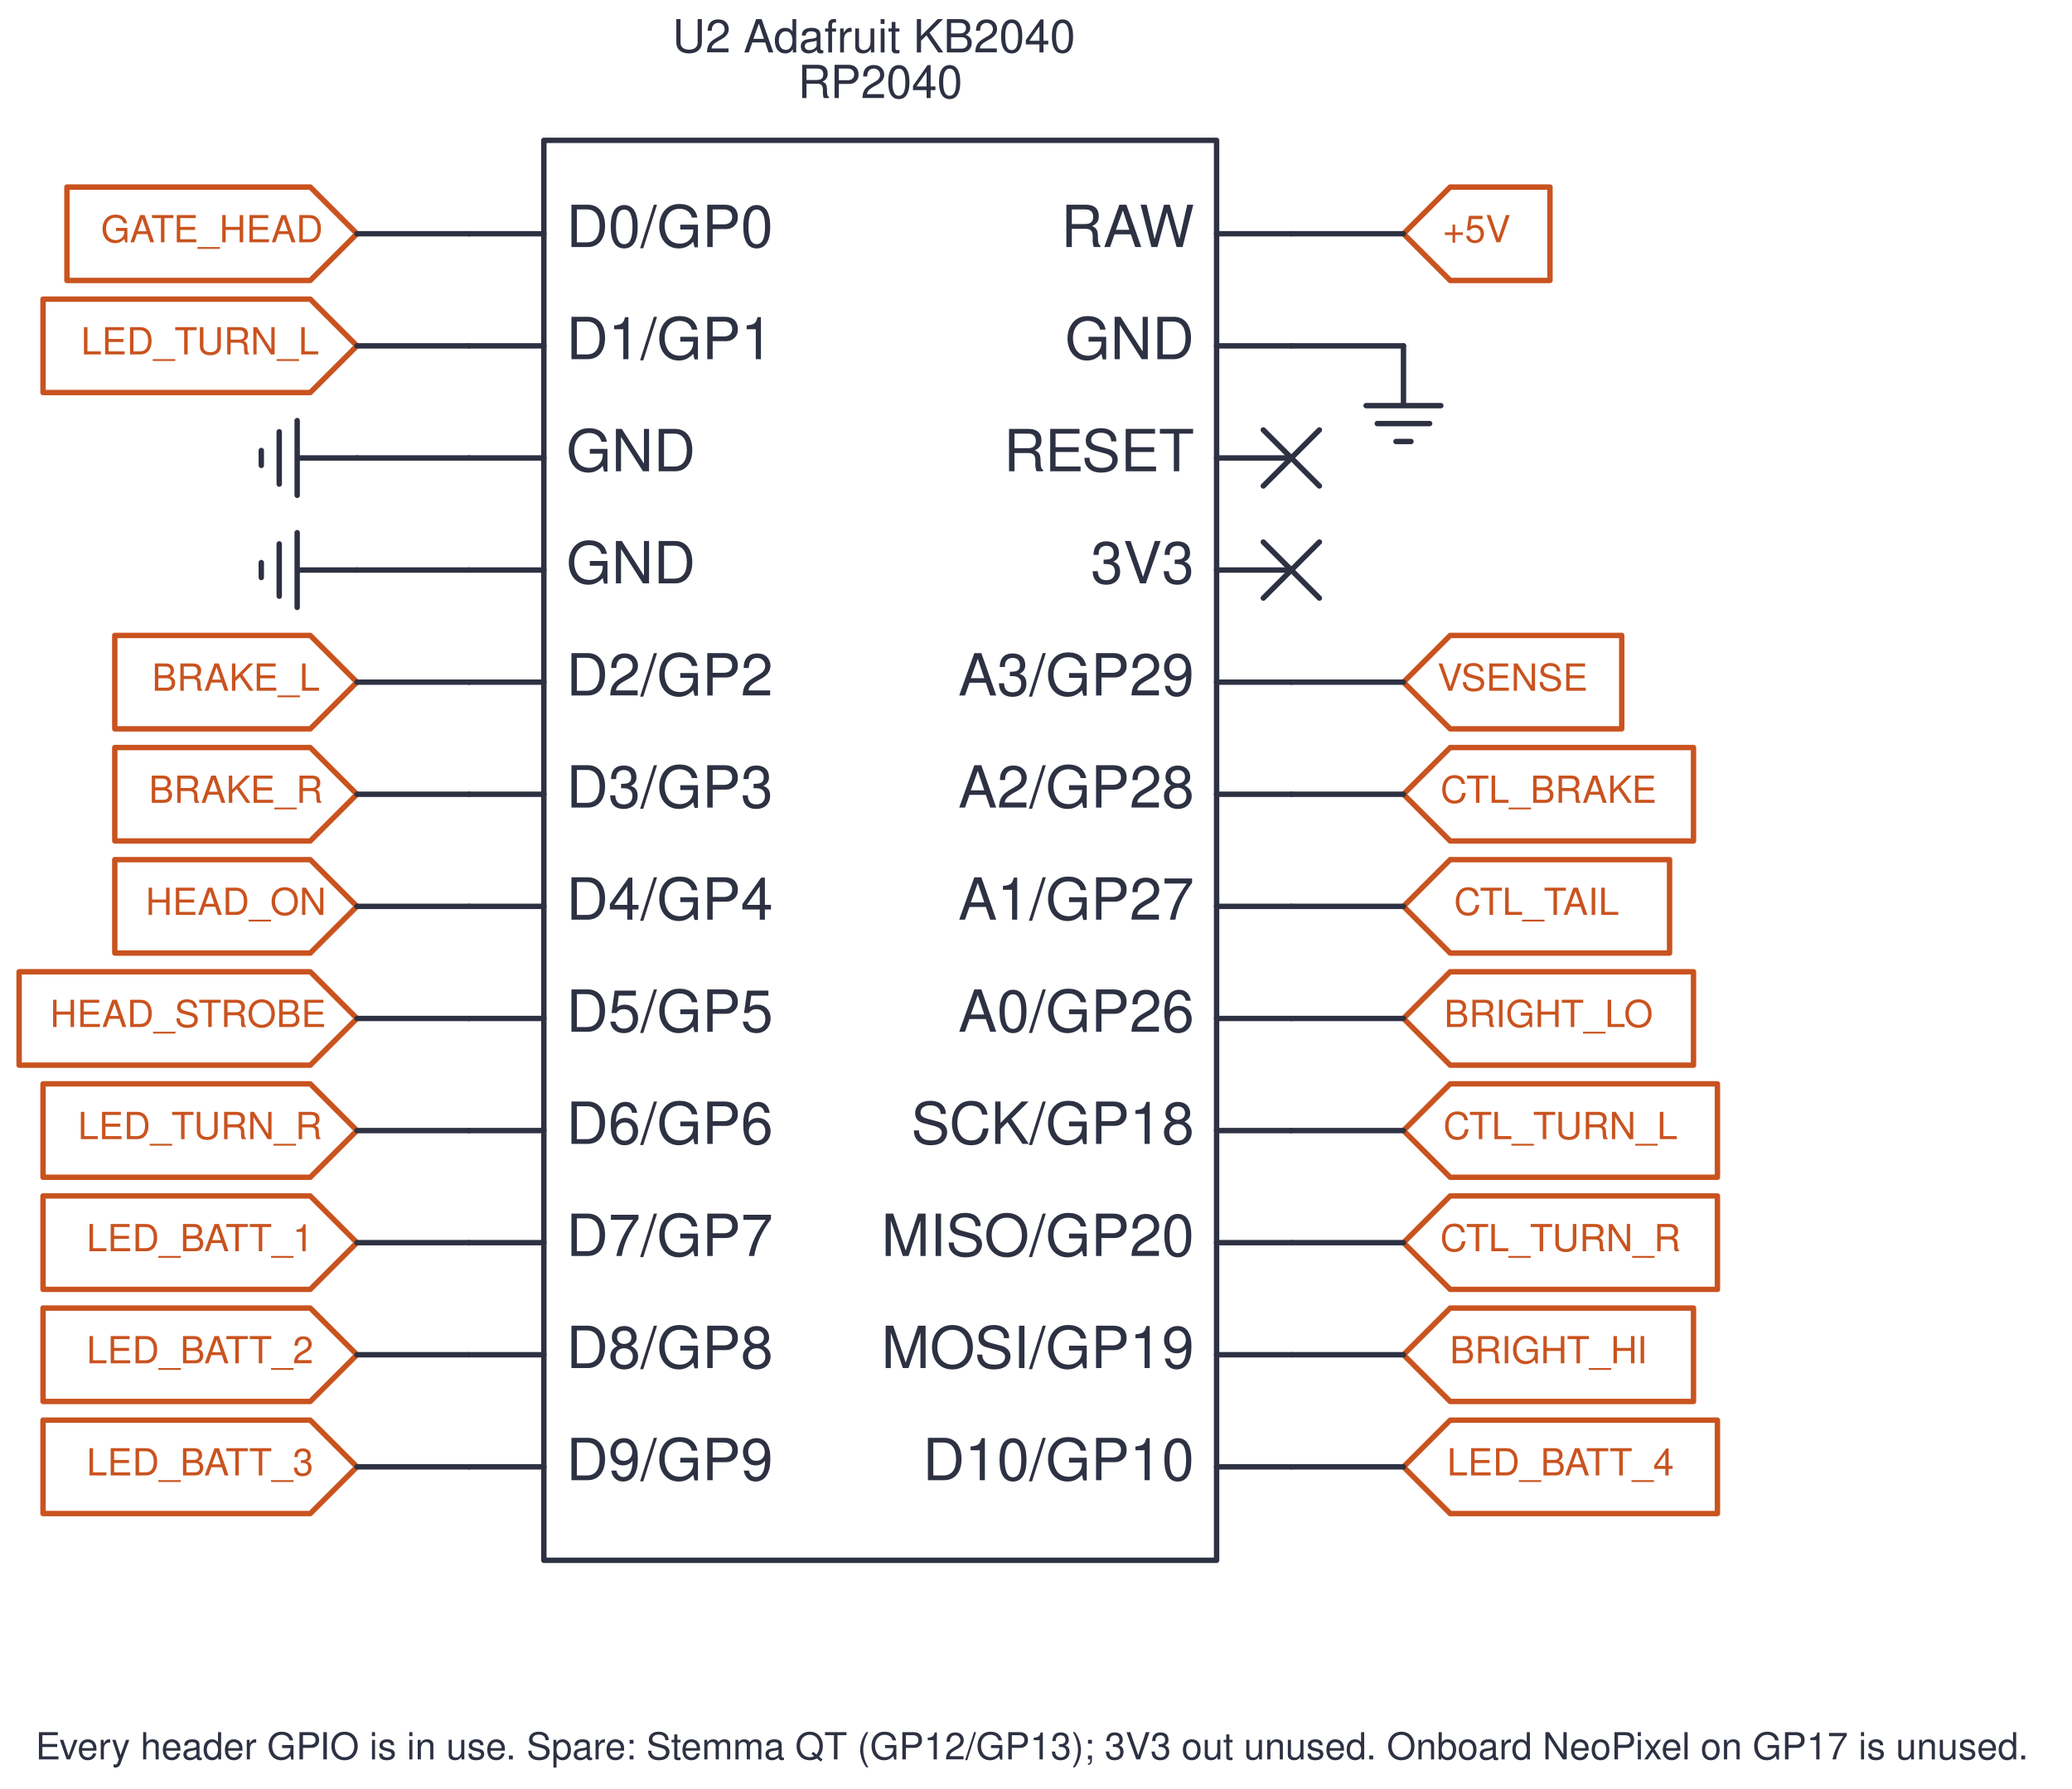
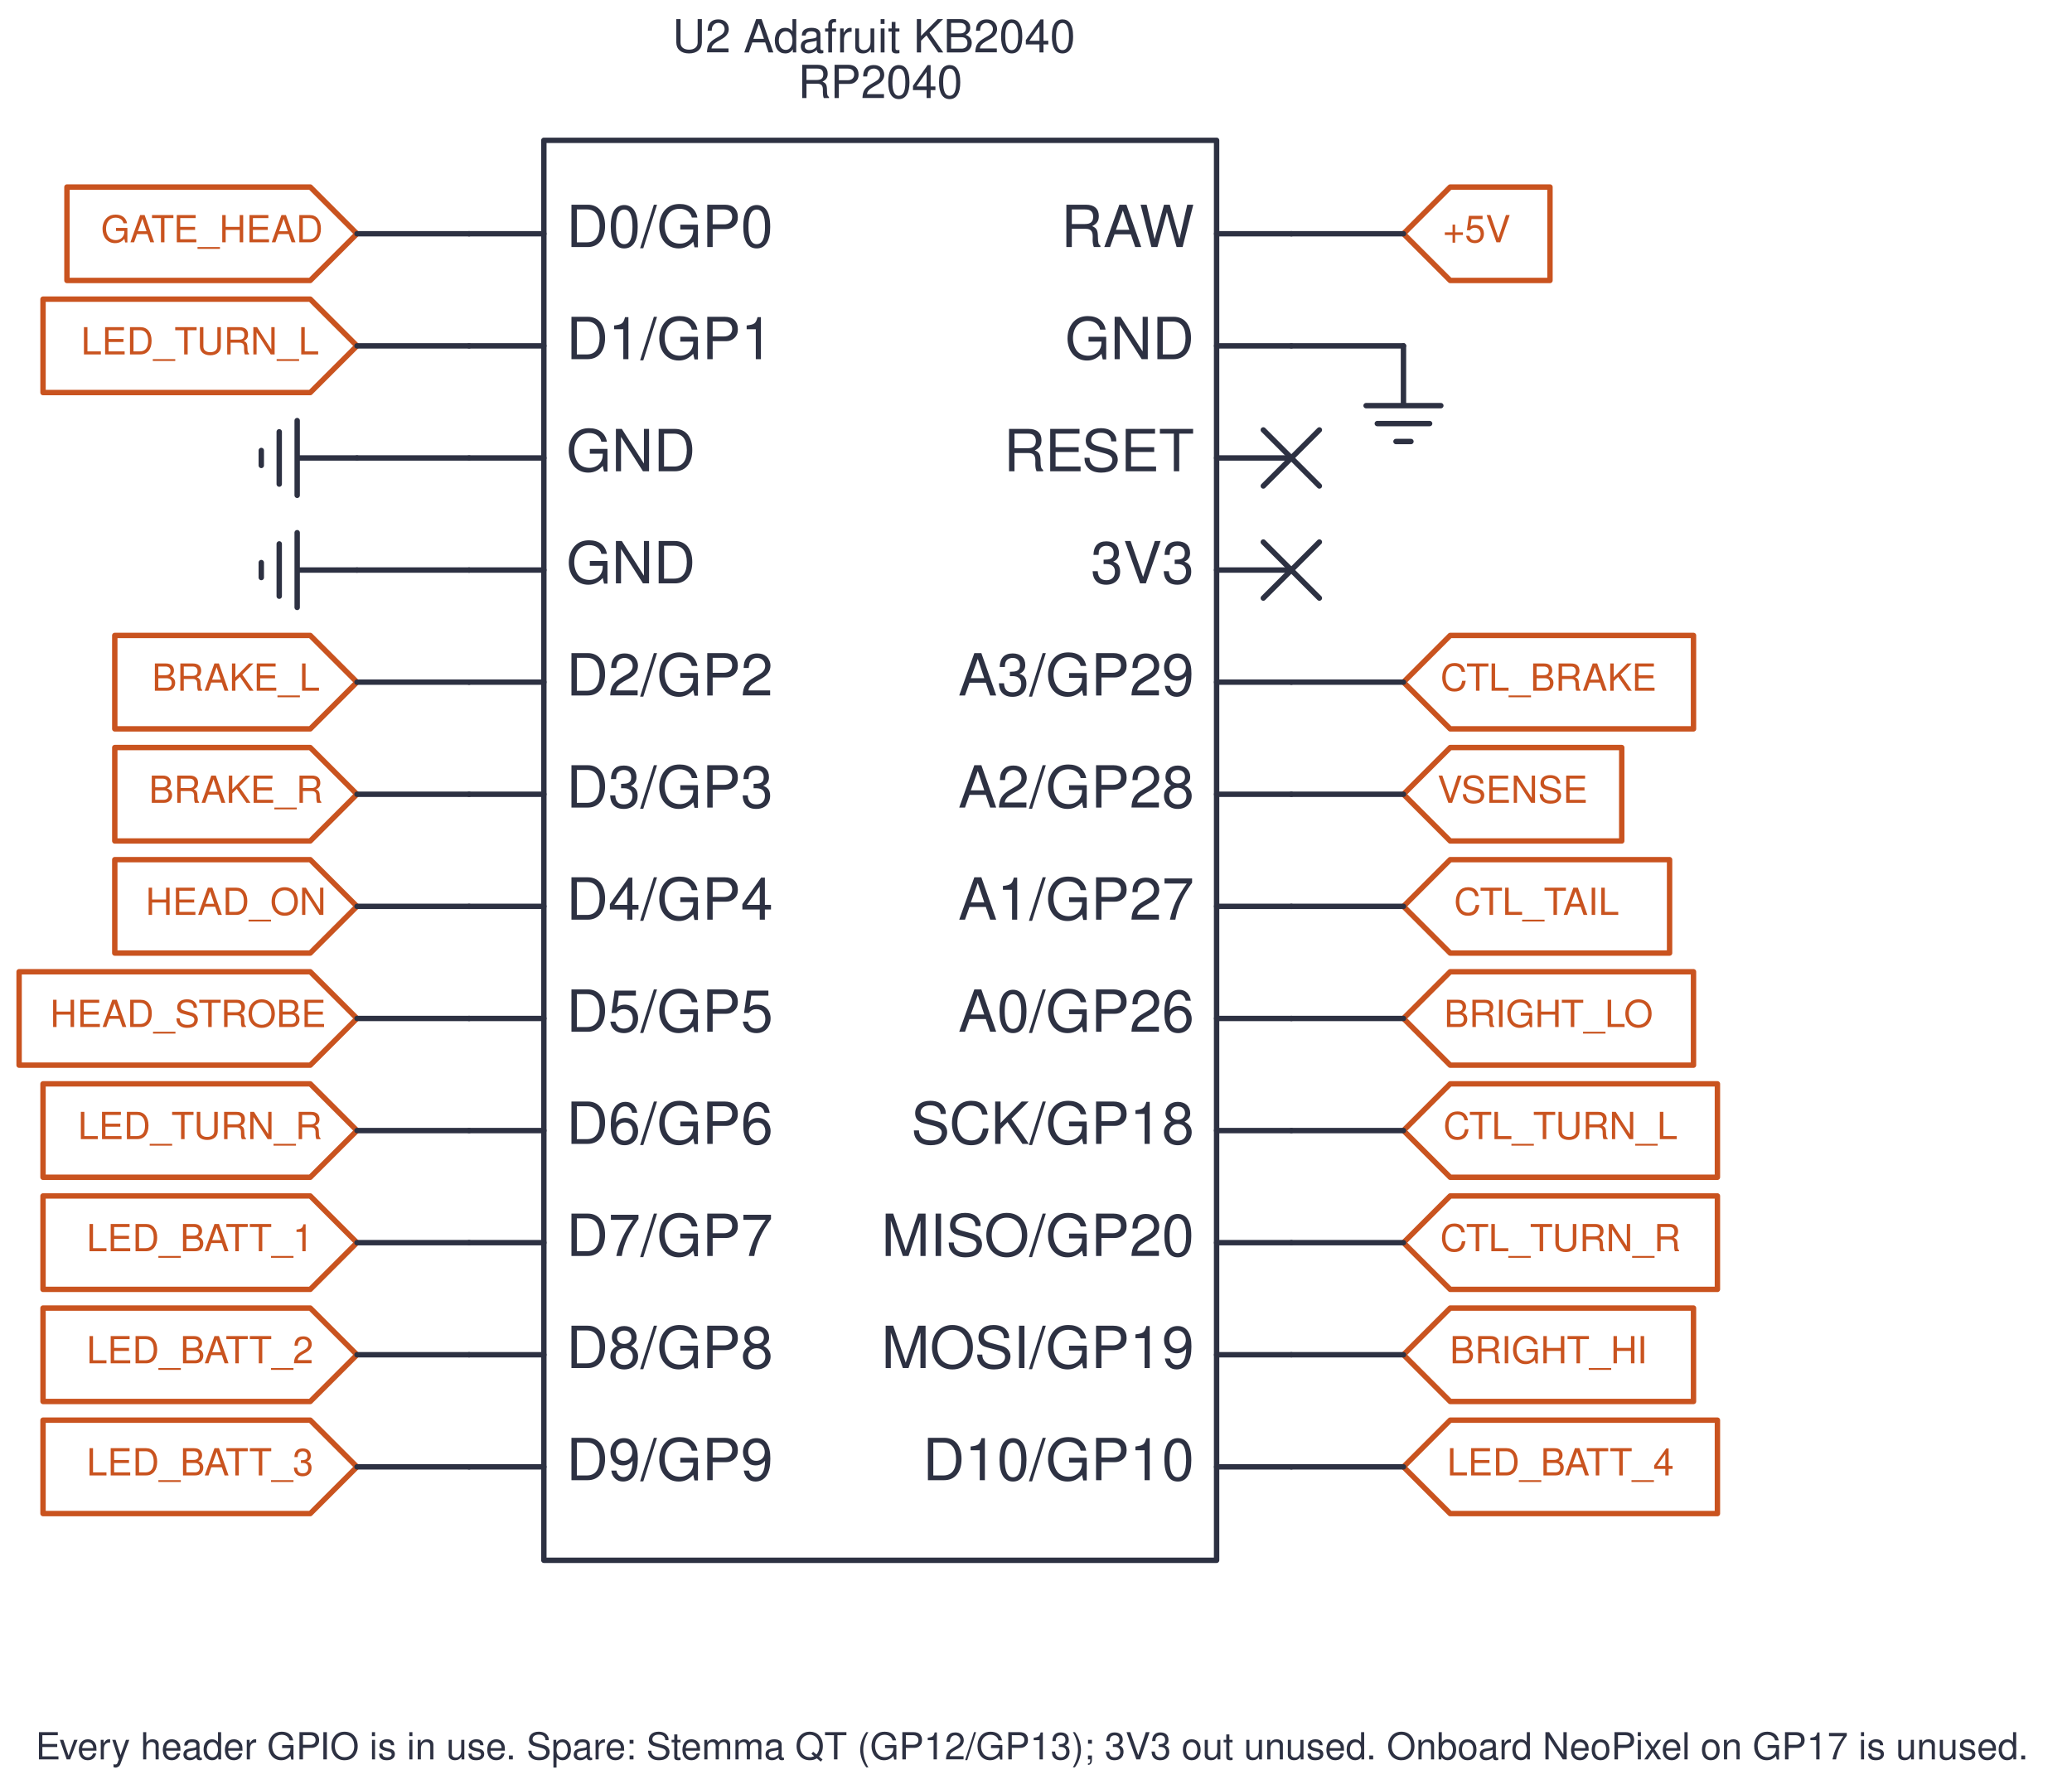
<svg xmlns="http://www.w3.org/2000/svg" xml:lang="en" height="430.8pt" width="498.944pt" viewBox="-130.96 -375.8 498.944 430.8" style="background-color:white;">
  <polygon points="-45,-319.5 -56.25,-308.25 -114.84,-308.25 -114.84,-330.75 -56.25,-330.75 " style="stroke:#c9531f;fill:none;stroke-width:1.3;stroke-dasharray:-;stroke-linecap:round;stroke-linejoin:round;" />
  <polygon points="-45,-292.5 -56.25,-281.25 -120.6,-281.25 -120.6,-303.75 -56.25,-303.75 " style="stroke:#c9531f;fill:none;stroke-width:1.3;stroke-dasharray:-;stroke-linecap:round;stroke-linejoin:round;" />
  <polygon points="-45,-211.5 -56.25,-200.25 -103.32,-200.25 -103.32,-222.75 -56.25,-222.75 " style="stroke:#c9531f;fill:none;stroke-width:1.3;stroke-dasharray:-;stroke-linecap:round;stroke-linejoin:round;" />
  <polygon points="-45,-184.5 -56.25,-173.25 -103.32,-173.25 -103.32,-195.75 -56.25,-195.75 " style="stroke:#c9531f;fill:none;stroke-width:1.3;stroke-dasharray:-;stroke-linecap:round;stroke-linejoin:round;" />
  <polygon points="-45,-157.5 -56.25,-146.25 -103.32,-146.25 -103.32,-168.75 -56.25,-168.75 " style="stroke:#c9531f;fill:none;stroke-width:1.3;stroke-dasharray:-;stroke-linecap:round;stroke-linejoin:round;" />
  <polygon points="-45,-130.5 -56.25,-119.25 -126.36,-119.25 -126.36,-141.75 -56.25,-141.75 " style="stroke:#c9531f;fill:none;stroke-width:1.3;stroke-dasharray:-;stroke-linecap:round;stroke-linejoin:round;" />
  <polygon points="-45,-103.5 -56.25,-92.25 -120.6,-92.25 -120.6,-114.75 -56.25,-114.75 " style="stroke:#c9531f;fill:none;stroke-width:1.3;stroke-dasharray:-;stroke-linecap:round;stroke-linejoin:round;" />
  <polygon points="-45,-76.5 -56.25,-65.25 -120.6,-65.25 -120.6,-87.75 -56.25,-87.75 " style="stroke:#c9531f;fill:none;stroke-width:1.3;stroke-dasharray:-;stroke-linecap:round;stroke-linejoin:round;" />
  <polygon points="-45,-49.5 -56.25,-38.25 -120.6,-38.25 -120.6,-60.75 -56.25,-60.75 " style="stroke:#c9531f;fill:none;stroke-width:1.3;stroke-dasharray:-;stroke-linecap:round;stroke-linejoin:round;" />
  <polygon points="-45,-22.5 -56.25,-11.25 -120.6,-11.25 -120.6,-33.75 -56.25,-33.75 " style="stroke:#c9531f;fill:none;stroke-width:1.3;stroke-dasharray:-;stroke-linecap:round;stroke-linejoin:round;" />
  <polygon points="207,-319.5 218.25,-330.75 242.28,-330.75 242.28,-308.25 218.25,-308.25 " style="stroke:#c9531f;fill:none;stroke-width:1.3;stroke-dasharray:-;stroke-linecap:round;stroke-linejoin:round;" />
-   <polygon points="207,-211.5 218.25,-222.75 259.56,-222.75 259.56,-200.25 218.25,-200.25 " style="stroke:#c9531f;fill:none;stroke-width:1.3;stroke-dasharray:-;stroke-linecap:round;stroke-linejoin:round;" />
-   <polygon points="207,-184.5 218.25,-195.75 276.84,-195.75 276.84,-173.25 218.25,-173.25 " style="stroke:#c9531f;fill:none;stroke-width:1.3;stroke-dasharray:-;stroke-linecap:round;stroke-linejoin:round;" />
+   <polygon points="207,-211.5 218.25,-222.75 276.84,-222.75 276.84,-200.25 218.25,-200.25 " style="stroke:#c9531f;fill:none;stroke-width:1.3;stroke-dasharray:-;stroke-linecap:round;stroke-linejoin:round;" />
+   <polygon points="207,-184.5 218.25,-195.75 259.56,-195.75 259.56,-173.25 218.25,-173.25 " style="stroke:#c9531f;fill:none;stroke-width:1.3;stroke-dasharray:-;stroke-linecap:round;stroke-linejoin:round;" />
  <polygon points="207,-157.5 218.25,-168.75 271.08,-168.75 271.08,-146.25 218.25,-146.25 " style="stroke:#c9531f;fill:none;stroke-width:1.3;stroke-dasharray:-;stroke-linecap:round;stroke-linejoin:round;" />
  <polygon points="207,-130.5 218.25,-141.75 276.84,-141.75 276.84,-119.25 218.25,-119.25 " style="stroke:#c9531f;fill:none;stroke-width:1.3;stroke-dasharray:-;stroke-linecap:round;stroke-linejoin:round;" />
  <polygon points="207,-103.5 218.25,-114.75 282.6,-114.75 282.6,-92.25 218.25,-92.25 " style="stroke:#c9531f;fill:none;stroke-width:1.3;stroke-dasharray:-;stroke-linecap:round;stroke-linejoin:round;" />
  <polygon points="207,-76.5 218.25,-87.75 282.6,-87.75 282.6,-65.25 218.25,-65.25 " style="stroke:#c9531f;fill:none;stroke-width:1.3;stroke-dasharray:-;stroke-linecap:round;stroke-linejoin:round;" />
  <polygon points="207,-49.5 218.25,-60.75 276.84,-60.75 276.84,-38.25 218.25,-38.25 " style="stroke:#c9531f;fill:none;stroke-width:1.3;stroke-dasharray:-;stroke-linecap:round;stroke-linejoin:round;" />
  <polygon points="207,-22.5 218.25,-33.75 282.6,-33.75 282.6,-11.25 218.25,-11.25 " style="stroke:#c9531f;fill:none;stroke-width:1.3;stroke-dasharray:-;stroke-linecap:round;stroke-linejoin:round;" />
  <path d="M 0.0,-0.0 L 162,-0 L 162,-342 L 0,-342 L 0,-0" style="stroke:#2d3142;fill:none;stroke-width:1.3;stroke-dasharray:-;stroke-linecap:round;stroke-linejoin:round;" />
  <path d="M 0.0,-22.5 L -18,-22.5" style="stroke:#2d3142;fill:none;stroke-width:1.3;stroke-dasharray:-;stroke-linecap:round;stroke-linejoin:round;" />
  <path d="M 0.0,-49.5 L -18,-49.5" style="stroke:#2d3142;fill:none;stroke-width:1.3;stroke-dasharray:-;stroke-linecap:round;stroke-linejoin:round;" />
  <path d="M 0.0,-76.5 L -18,-76.5" style="stroke:#2d3142;fill:none;stroke-width:1.3;stroke-dasharray:-;stroke-linecap:round;stroke-linejoin:round;" />
  <path d="M 0.0,-103.5 L -18,-103.5" style="stroke:#2d3142;fill:none;stroke-width:1.3;stroke-dasharray:-;stroke-linecap:round;stroke-linejoin:round;" />
  <path d="M 0.0,-130.5 L -18,-130.5" style="stroke:#2d3142;fill:none;stroke-width:1.3;stroke-dasharray:-;stroke-linecap:round;stroke-linejoin:round;" />
  <path d="M 0.0,-157.5 L -18,-157.5" style="stroke:#2d3142;fill:none;stroke-width:1.3;stroke-dasharray:-;stroke-linecap:round;stroke-linejoin:round;" />
  <path d="M 0.0,-184.5 L -18,-184.5" style="stroke:#2d3142;fill:none;stroke-width:1.3;stroke-dasharray:-;stroke-linecap:round;stroke-linejoin:round;" />
  <path d="M 0.0,-211.5 L -18,-211.5" style="stroke:#2d3142;fill:none;stroke-width:1.3;stroke-dasharray:-;stroke-linecap:round;stroke-linejoin:round;" />
  <path d="M 0.0,-238.5 L -18,-238.5" style="stroke:#2d3142;fill:none;stroke-width:1.3;stroke-dasharray:-;stroke-linecap:round;stroke-linejoin:round;" />
  <path d="M 0.0,-265.5 L -18,-265.5" style="stroke:#2d3142;fill:none;stroke-width:1.3;stroke-dasharray:-;stroke-linecap:round;stroke-linejoin:round;" />
  <path d="M 0.0,-292.5 L -18,-292.5" style="stroke:#2d3142;fill:none;stroke-width:1.3;stroke-dasharray:-;stroke-linecap:round;stroke-linejoin:round;" />
  <path d="M 0.0,-319.5 L -18,-319.5" style="stroke:#2d3142;fill:none;stroke-width:1.3;stroke-dasharray:-;stroke-linecap:round;stroke-linejoin:round;" />
  <path d="M 162.0,-22.5 L 180,-22.5" style="stroke:#2d3142;fill:none;stroke-width:1.3;stroke-dasharray:-;stroke-linecap:round;stroke-linejoin:round;" />
  <path d="M 162.0,-49.5 L 180,-49.5" style="stroke:#2d3142;fill:none;stroke-width:1.3;stroke-dasharray:-;stroke-linecap:round;stroke-linejoin:round;" />
  <path d="M 162.0,-76.5 L 180,-76.5" style="stroke:#2d3142;fill:none;stroke-width:1.3;stroke-dasharray:-;stroke-linecap:round;stroke-linejoin:round;" />
  <path d="M 162.0,-103.5 L 180,-103.5" style="stroke:#2d3142;fill:none;stroke-width:1.3;stroke-dasharray:-;stroke-linecap:round;stroke-linejoin:round;" />
  <path d="M 162.0,-130.5 L 180,-130.5" style="stroke:#2d3142;fill:none;stroke-width:1.3;stroke-dasharray:-;stroke-linecap:round;stroke-linejoin:round;" />
  <path d="M 162.0,-157.5 L 180,-157.5" style="stroke:#2d3142;fill:none;stroke-width:1.3;stroke-dasharray:-;stroke-linecap:round;stroke-linejoin:round;" />
  <path d="M 162.0,-184.5 L 180,-184.5" style="stroke:#2d3142;fill:none;stroke-width:1.3;stroke-dasharray:-;stroke-linecap:round;stroke-linejoin:round;" />
  <path d="M 162.0,-211.5 L 180,-211.5" style="stroke:#2d3142;fill:none;stroke-width:1.3;stroke-dasharray:-;stroke-linecap:round;stroke-linejoin:round;" />
  <path d="M 162.0,-238.5 L 180,-238.5" style="stroke:#2d3142;fill:none;stroke-width:1.3;stroke-dasharray:-;stroke-linecap:round;stroke-linejoin:round;" />
  <path d="M 162.0,-265.5 L 180,-265.5" style="stroke:#2d3142;fill:none;stroke-width:1.3;stroke-dasharray:-;stroke-linecap:round;stroke-linejoin:round;" />
  <path d="M 162.0,-292.5 L 180,-292.5" style="stroke:#2d3142;fill:none;stroke-width:1.3;stroke-dasharray:-;stroke-linecap:round;stroke-linejoin:round;" />
  <path d="M 162.0,-319.5 L 180,-319.5" style="stroke:#2d3142;fill:none;stroke-width:1.3;stroke-dasharray:-;stroke-linecap:round;stroke-linejoin:round;" />
  <path d="M -18.0,-319.5 L -31.5,-319.5 L -45,-319.5" style="stroke:#2d3142;fill:none;stroke-width:1.3;stroke-dasharray:-;stroke-linecap:round;stroke-linejoin:round;" />
  <path d="M -18.0,-292.5 L -31.5,-292.5 L -45,-292.5" style="stroke:#2d3142;fill:none;stroke-width:1.3;stroke-dasharray:-;stroke-linecap:round;stroke-linejoin:round;" />
  <path d="M -18.0,-265.5 L -31.5,-265.5 L -45,-265.5" style="stroke:#2d3142;fill:none;stroke-width:1.3;stroke-dasharray:-;stroke-linecap:round;stroke-linejoin:round;" />
  <path d="M -45.0,-265.5 L -59.4,-265.5 L -59.4,-274.5 L -59.4,-256.5 M -63.72,-271.8 L -63.72,-259.2 M -68.04,-267.3 L -68.04,-263.7" style="stroke:#2d3142;fill:none;stroke-width:1.3;stroke-dasharray:-;stroke-linecap:round;stroke-linejoin:round;" />
  <path d="M -18.0,-238.5 L -31.5,-238.5 L -45,-238.5" style="stroke:#2d3142;fill:none;stroke-width:1.3;stroke-dasharray:-;stroke-linecap:round;stroke-linejoin:round;" />
  <path d="M -45.0,-238.5 L -59.4,-238.5 L -59.4,-247.5 L -59.4,-229.5 M -63.72,-244.8 L -63.72,-232.2 M -68.04,-240.3 L -68.04,-236.7" style="stroke:#2d3142;fill:none;stroke-width:1.3;stroke-dasharray:-;stroke-linecap:round;stroke-linejoin:round;" />
  <path d="M -18.0,-211.5 L -31.5,-211.5 L -45,-211.5" style="stroke:#2d3142;fill:none;stroke-width:1.3;stroke-dasharray:-;stroke-linecap:round;stroke-linejoin:round;" />
  <path d="M -18.0,-184.5 L -31.5,-184.5 L -45,-184.5" style="stroke:#2d3142;fill:none;stroke-width:1.3;stroke-dasharray:-;stroke-linecap:round;stroke-linejoin:round;" />
  <path d="M -18.0,-157.5 L -31.5,-157.5 L -45,-157.5" style="stroke:#2d3142;fill:none;stroke-width:1.3;stroke-dasharray:-;stroke-linecap:round;stroke-linejoin:round;" />
  <path d="M -18.0,-130.5 L -31.5,-130.5 L -45,-130.5" style="stroke:#2d3142;fill:none;stroke-width:1.3;stroke-dasharray:-;stroke-linecap:round;stroke-linejoin:round;" />
  <path d="M -18.0,-103.5 L -31.5,-103.5 L -45,-103.5" style="stroke:#2d3142;fill:none;stroke-width:1.3;stroke-dasharray:-;stroke-linecap:round;stroke-linejoin:round;" />
  <path d="M -18.0,-76.5 L -31.5,-76.5 L -45,-76.5" style="stroke:#2d3142;fill:none;stroke-width:1.3;stroke-dasharray:-;stroke-linecap:round;stroke-linejoin:round;" />
  <path d="M -18.0,-49.5 L -31.5,-49.5 L -45,-49.5" style="stroke:#2d3142;fill:none;stroke-width:1.3;stroke-dasharray:-;stroke-linecap:round;stroke-linejoin:round;" />
  <path d="M -18.0,-22.5 L -31.5,-22.5 L -45,-22.5" style="stroke:#2d3142;fill:none;stroke-width:1.3;stroke-dasharray:-;stroke-linecap:round;stroke-linejoin:round;" />
  <path d="M 180.0,-319.5 L 193.5,-319.5 L 207,-319.5" style="stroke:#2d3142;fill:none;stroke-width:1.3;stroke-dasharray:-;stroke-linecap:round;stroke-linejoin:round;" />
  <path d="M 180.0,-292.5 L 193.5,-292.5 L 207,-292.5" style="stroke:#2d3142;fill:none;stroke-width:1.3;stroke-dasharray:-;stroke-linecap:round;stroke-linejoin:round;" />
  <path d="M 207.0,-292.5 L 207,-278.1 L 198,-278.1 L 216,-278.1 M 200.7,-273.78 L 213.3,-273.78 M 205.2,-269.46 L 208.8,-269.46" style="stroke:#2d3142;fill:none;stroke-width:1.3;stroke-dasharray:-;stroke-linecap:round;stroke-linejoin:round;" />
  <path d="M 173.25,-258.75 L 186.75,-272.25" style="stroke:#2d3142;fill:none;stroke-width:1.3;stroke-dasharray:-;stroke-linecap:round;stroke-linejoin:round;" />
  <path d="M 173.25,-272.25 L 186.75,-258.75" style="stroke:#2d3142;fill:none;stroke-width:1.3;stroke-dasharray:-;stroke-linecap:round;stroke-linejoin:round;" />
  <path d="M 173.25,-231.75 L 186.75,-245.25" style="stroke:#2d3142;fill:none;stroke-width:1.3;stroke-dasharray:-;stroke-linecap:round;stroke-linejoin:round;" />
  <path d="M 173.25,-245.25 L 186.75,-231.75" style="stroke:#2d3142;fill:none;stroke-width:1.3;stroke-dasharray:-;stroke-linecap:round;stroke-linejoin:round;" />
  <path d="M 180.0,-211.5 L 193.5,-211.5 L 207,-211.5" style="stroke:#2d3142;fill:none;stroke-width:1.3;stroke-dasharray:-;stroke-linecap:round;stroke-linejoin:round;" />
  <path d="M 180.0,-184.5 L 193.5,-184.5 L 207,-184.5" style="stroke:#2d3142;fill:none;stroke-width:1.3;stroke-dasharray:-;stroke-linecap:round;stroke-linejoin:round;" />
  <path d="M 180.0,-157.5 L 193.5,-157.5 L 207,-157.5" style="stroke:#2d3142;fill:none;stroke-width:1.3;stroke-dasharray:-;stroke-linecap:round;stroke-linejoin:round;" />
  <path d="M 180.0,-130.5 L 193.5,-130.5 L 207,-130.5" style="stroke:#2d3142;fill:none;stroke-width:1.3;stroke-dasharray:-;stroke-linecap:round;stroke-linejoin:round;" />
  <path d="M 180.0,-103.5 L 193.5,-103.5 L 207,-103.5" style="stroke:#2d3142;fill:none;stroke-width:1.3;stroke-dasharray:-;stroke-linecap:round;stroke-linejoin:round;" />
  <path d="M 180.0,-76.5 L 193.5,-76.5 L 207,-76.5" style="stroke:#2d3142;fill:none;stroke-width:1.3;stroke-dasharray:-;stroke-linecap:round;stroke-linejoin:round;" />
  <path d="M 180.0,-49.5 L 193.5,-49.5 L 207,-49.5" style="stroke:#2d3142;fill:none;stroke-width:1.3;stroke-dasharray:-;stroke-linecap:round;stroke-linejoin:round;" />
  <path d="M 180.0,-22.5 L 193.5,-22.5 L 207,-22.5" style="stroke:#2d3142;fill:none;stroke-width:1.3;stroke-dasharray:-;stroke-linecap:round;stroke-linejoin:round;" />
  <text x="5.4" y="-36.5" dominant-baseline="central" fill="#2d3142" font-size="14" font-family="Geist, Helvetica, Arial, sans-serif" text-anchor="start">
    <tspan x="5.4" dy="14">D9/GP9</tspan>
  </text>
  <text x="5.4" y="-63.5" dominant-baseline="central" fill="#2d3142" font-size="14" font-family="Geist, Helvetica, Arial, sans-serif" text-anchor="start">
    <tspan x="5.4" dy="14">D8/GP8</tspan>
  </text>
  <text x="5.4" y="-90.5" dominant-baseline="central" fill="#2d3142" font-size="14" font-family="Geist, Helvetica, Arial, sans-serif" text-anchor="start">
    <tspan x="5.4" dy="14">D7/GP7</tspan>
  </text>
  <text x="5.4" y="-117.5" dominant-baseline="central" fill="#2d3142" font-size="14" font-family="Geist, Helvetica, Arial, sans-serif" text-anchor="start">
    <tspan x="5.4" dy="14">D6/GP6</tspan>
  </text>
  <text x="5.4" y="-144.5" dominant-baseline="central" fill="#2d3142" font-size="14" font-family="Geist, Helvetica, Arial, sans-serif" text-anchor="start">
    <tspan x="5.4" dy="14">D5/GP5</tspan>
  </text>
  <text x="5.4" y="-171.5" dominant-baseline="central" fill="#2d3142" font-size="14" font-family="Geist, Helvetica, Arial, sans-serif" text-anchor="start">
    <tspan x="5.4" dy="14">D4/GP4</tspan>
  </text>
  <text x="5.4" y="-198.5" dominant-baseline="central" fill="#2d3142" font-size="14" font-family="Geist, Helvetica, Arial, sans-serif" text-anchor="start">
    <tspan x="5.4" dy="14">D3/GP3</tspan>
  </text>
  <text x="5.4" y="-225.5" dominant-baseline="central" fill="#2d3142" font-size="14" font-family="Geist, Helvetica, Arial, sans-serif" text-anchor="start">
    <tspan x="5.4" dy="14">D2/GP2</tspan>
  </text>
  <text x="5.4" y="-252.5" dominant-baseline="central" fill="#2d3142" font-size="14" font-family="Geist, Helvetica, Arial, sans-serif" text-anchor="start">
    <tspan x="5.4" dy="14">GND</tspan>
  </text>
  <text x="5.4" y="-279.5" dominant-baseline="central" fill="#2d3142" font-size="14" font-family="Geist, Helvetica, Arial, sans-serif" text-anchor="start">
    <tspan x="5.4" dy="14">GND</tspan>
  </text>
  <text x="5.4" y="-306.5" dominant-baseline="central" fill="#2d3142" font-size="14" font-family="Geist, Helvetica, Arial, sans-serif" text-anchor="start">
    <tspan x="5.4" dy="14">D1/GP1</tspan>
  </text>
  <text x="5.4" y="-333.5" dominant-baseline="central" fill="#2d3142" font-size="14" font-family="Geist, Helvetica, Arial, sans-serif" text-anchor="start">
    <tspan x="5.4" dy="14">D0/GP0</tspan>
  </text>
  <text x="156.6" y="-36.5" dominant-baseline="central" fill="#2d3142" font-size="14" font-family="Geist, Helvetica, Arial, sans-serif" text-anchor="end">
    <tspan x="156.6" dy="14">D10/GP10</tspan>
  </text>
  <text x="156.6" y="-63.5" dominant-baseline="central" fill="#2d3142" font-size="14" font-family="Geist, Helvetica, Arial, sans-serif" text-anchor="end">
    <tspan x="156.6" dy="14">MOSI/GP19</tspan>
  </text>
  <text x="156.6" y="-90.5" dominant-baseline="central" fill="#2d3142" font-size="14" font-family="Geist, Helvetica, Arial, sans-serif" text-anchor="end">
    <tspan x="156.6" dy="14">MISO/GP20</tspan>
  </text>
  <text x="156.6" y="-117.5" dominant-baseline="central" fill="#2d3142" font-size="14" font-family="Geist, Helvetica, Arial, sans-serif" text-anchor="end">
    <tspan x="156.6" dy="14">SCK/GP18</tspan>
  </text>
  <text x="156.6" y="-144.5" dominant-baseline="central" fill="#2d3142" font-size="14" font-family="Geist, Helvetica, Arial, sans-serif" text-anchor="end">
    <tspan x="156.6" dy="14">A0/GP26</tspan>
  </text>
  <text x="156.6" y="-171.5" dominant-baseline="central" fill="#2d3142" font-size="14" font-family="Geist, Helvetica, Arial, sans-serif" text-anchor="end">
    <tspan x="156.6" dy="14">A1/GP27</tspan>
  </text>
  <text x="156.6" y="-198.5" dominant-baseline="central" fill="#2d3142" font-size="14" font-family="Geist, Helvetica, Arial, sans-serif" text-anchor="end">
    <tspan x="156.6" dy="14">A2/GP28</tspan>
  </text>
  <text x="156.6" y="-225.5" dominant-baseline="central" fill="#2d3142" font-size="14" font-family="Geist, Helvetica, Arial, sans-serif" text-anchor="end">
    <tspan x="156.6" dy="14">A3/GP29</tspan>
  </text>
  <text x="156.6" y="-252.5" dominant-baseline="central" fill="#2d3142" font-size="14" font-family="Geist, Helvetica, Arial, sans-serif" text-anchor="end">
    <tspan x="156.6" dy="14">3V3</tspan>
  </text>
  <text x="156.6" y="-279.5" dominant-baseline="central" fill="#2d3142" font-size="14" font-family="Geist, Helvetica, Arial, sans-serif" text-anchor="end">
    <tspan x="156.6" dy="14">RESET</tspan>
  </text>
  <text x="156.6" y="-306.5" dominant-baseline="central" fill="#2d3142" font-size="14" font-family="Geist, Helvetica, Arial, sans-serif" text-anchor="end">
    <tspan x="156.6" dy="14">GND</tspan>
  </text>
  <text x="156.6" y="-333.5" dominant-baseline="central" fill="#2d3142" font-size="14" font-family="Geist, Helvetica, Arial, sans-serif" text-anchor="end">
    <tspan x="156.6" dy="14">RAW</tspan>
  </text>
  <text x="81.0" y="-371.2" dominant-baseline="ideographic" fill="#2d3142" font-size="11" font-family="Geist, Helvetica, Arial, sans-serif" text-anchor="middle">
    <tspan x="81.0" dy="11">U2  Adafruit KB2040</tspan>
    <tspan x="81.0" dy="11">RP2040</tspan>
  </text>
  <text x="-79.92" y="-328.5" dominant-baseline="central" fill="#c9531f" font-size="9" font-family="Geist, Helvetica, Arial, sans-serif" text-anchor="middle">
    <tspan x="-79.92" dy="9">GATE_HEAD</tspan>
  </text>
  <text x="-82.8" y="-301.5" dominant-baseline="central" fill="#c9531f" font-size="9" font-family="Geist, Helvetica, Arial, sans-serif" text-anchor="middle">
    <tspan x="-82.8" dy="9">LED_TURN_L</tspan>
  </text>
  <text x="-74.16" y="-220.5" dominant-baseline="central" fill="#c9531f" font-size="9" font-family="Geist, Helvetica, Arial, sans-serif" text-anchor="middle">
    <tspan x="-74.16" dy="9">BRAKE_L</tspan>
  </text>
  <text x="-74.16" y="-193.5" dominant-baseline="central" fill="#c9531f" font-size="9" font-family="Geist, Helvetica, Arial, sans-serif" text-anchor="middle">
    <tspan x="-74.16" dy="9">BRAKE_R</tspan>
  </text>
  <text x="-74.16" y="-166.5" dominant-baseline="central" fill="#c9531f" font-size="9" font-family="Geist, Helvetica, Arial, sans-serif" text-anchor="middle">
    <tspan x="-74.16" dy="9">HEAD_ON</tspan>
  </text>
  <text x="-85.68" y="-139.5" dominant-baseline="central" fill="#c9531f" font-size="9" font-family="Geist, Helvetica, Arial, sans-serif" text-anchor="middle">
    <tspan x="-85.68" dy="9">HEAD_STROBE</tspan>
  </text>
  <text x="-82.8" y="-112.5" dominant-baseline="central" fill="#c9531f" font-size="9" font-family="Geist, Helvetica, Arial, sans-serif" text-anchor="middle">
    <tspan x="-82.8" dy="9">LED_TURN_R</tspan>
  </text>
  <text x="-82.8" y="-85.5" dominant-baseline="central" fill="#c9531f" font-size="9" font-family="Geist, Helvetica, Arial, sans-serif" text-anchor="middle">
    <tspan x="-82.8" dy="9">LED_BATT_1</tspan>
  </text>
  <text x="-82.8" y="-58.5" dominant-baseline="central" fill="#c9531f" font-size="9" font-family="Geist, Helvetica, Arial, sans-serif" text-anchor="middle">
    <tspan x="-82.8" dy="9">LED_BATT_2</tspan>
  </text>
  <text x="-82.8" y="-31.5" dominant-baseline="central" fill="#c9531f" font-size="9" font-family="Geist, Helvetica, Arial, sans-serif" text-anchor="middle">
    <tspan x="-82.8" dy="9">LED_BATT_3</tspan>
  </text>
  <text x="224.64" y="-328.5" dominant-baseline="central" fill="#c9531f" font-size="9" font-family="Geist, Helvetica, Arial, sans-serif" text-anchor="middle">
    <tspan x="224.64" dy="9">+5V</tspan>
  </text>
-   <text x="233.28" y="-220.5" dominant-baseline="central" fill="#c9531f" font-size="9" font-family="Geist, Helvetica, Arial, sans-serif" text-anchor="middle">
+   <text x="241.92" y="-220.5" dominant-baseline="central" fill="#c9531f" font-size="9" font-family="Geist, Helvetica, Arial, sans-serif" text-anchor="middle">
+     <tspan x="241.92" dy="9">CTL_BRAKE</tspan>
+   </text>
+   <text x="233.28" y="-193.5" dominant-baseline="central" fill="#c9531f" font-size="9" font-family="Geist, Helvetica, Arial, sans-serif" text-anchor="middle">
    <tspan x="233.28" dy="9">VSENSE</tspan>
-   </text>
-   <text x="241.92" y="-193.5" dominant-baseline="central" fill="#c9531f" font-size="9" font-family="Geist, Helvetica, Arial, sans-serif" text-anchor="middle">
-     <tspan x="241.92" dy="9">CTL_BRAKE</tspan>
  </text>
  <text x="239.04" y="-166.5" dominant-baseline="central" fill="#c9531f" font-size="9" font-family="Geist, Helvetica, Arial, sans-serif" text-anchor="middle">
    <tspan x="239.04" dy="9">CTL_TAIL</tspan>
  </text>
  <text x="241.92" y="-139.5" dominant-baseline="central" fill="#c9531f" font-size="9" font-family="Geist, Helvetica, Arial, sans-serif" text-anchor="middle">
    <tspan x="241.92" dy="9">BRIGHT_LO</tspan>
  </text>
  <text x="244.8" y="-112.5" dominant-baseline="central" fill="#c9531f" font-size="9" font-family="Geist, Helvetica, Arial, sans-serif" text-anchor="middle">
    <tspan x="244.8" dy="9">CTL_TURN_L</tspan>
  </text>
  <text x="244.8" y="-85.5" dominant-baseline="central" fill="#c9531f" font-size="9" font-family="Geist, Helvetica, Arial, sans-serif" text-anchor="middle">
    <tspan x="244.8" dy="9">CTL_TURN_R</tspan>
  </text>
  <text x="241.92" y="-58.5" dominant-baseline="central" fill="#c9531f" font-size="9" font-family="Geist, Helvetica, Arial, sans-serif" text-anchor="middle">
    <tspan x="241.92" dy="9">BRIGHT_HI</tspan>
  </text>
  <text x="244.8" y="-31.5" dominant-baseline="central" fill="#c9531f" font-size="9" font-family="Geist, Helvetica, Arial, sans-serif" text-anchor="middle">
    <tspan x="244.8" dy="9">LED_BATT_4</tspan>
  </text>
  <text x="-122.4" y="36.9" dominant-baseline="central" fill="#2d3142" font-size="9" font-family="Geist, Helvetica, Arial, sans-serif" text-anchor="start">
    <tspan x="-122.4" dy="9">Every header GPIO is in use. Spare: Stemma QT (GP12/GP13); 3V3 out unused. Onboard NeoPixel on GP17 is unused.</tspan>
  </text>
</svg>
